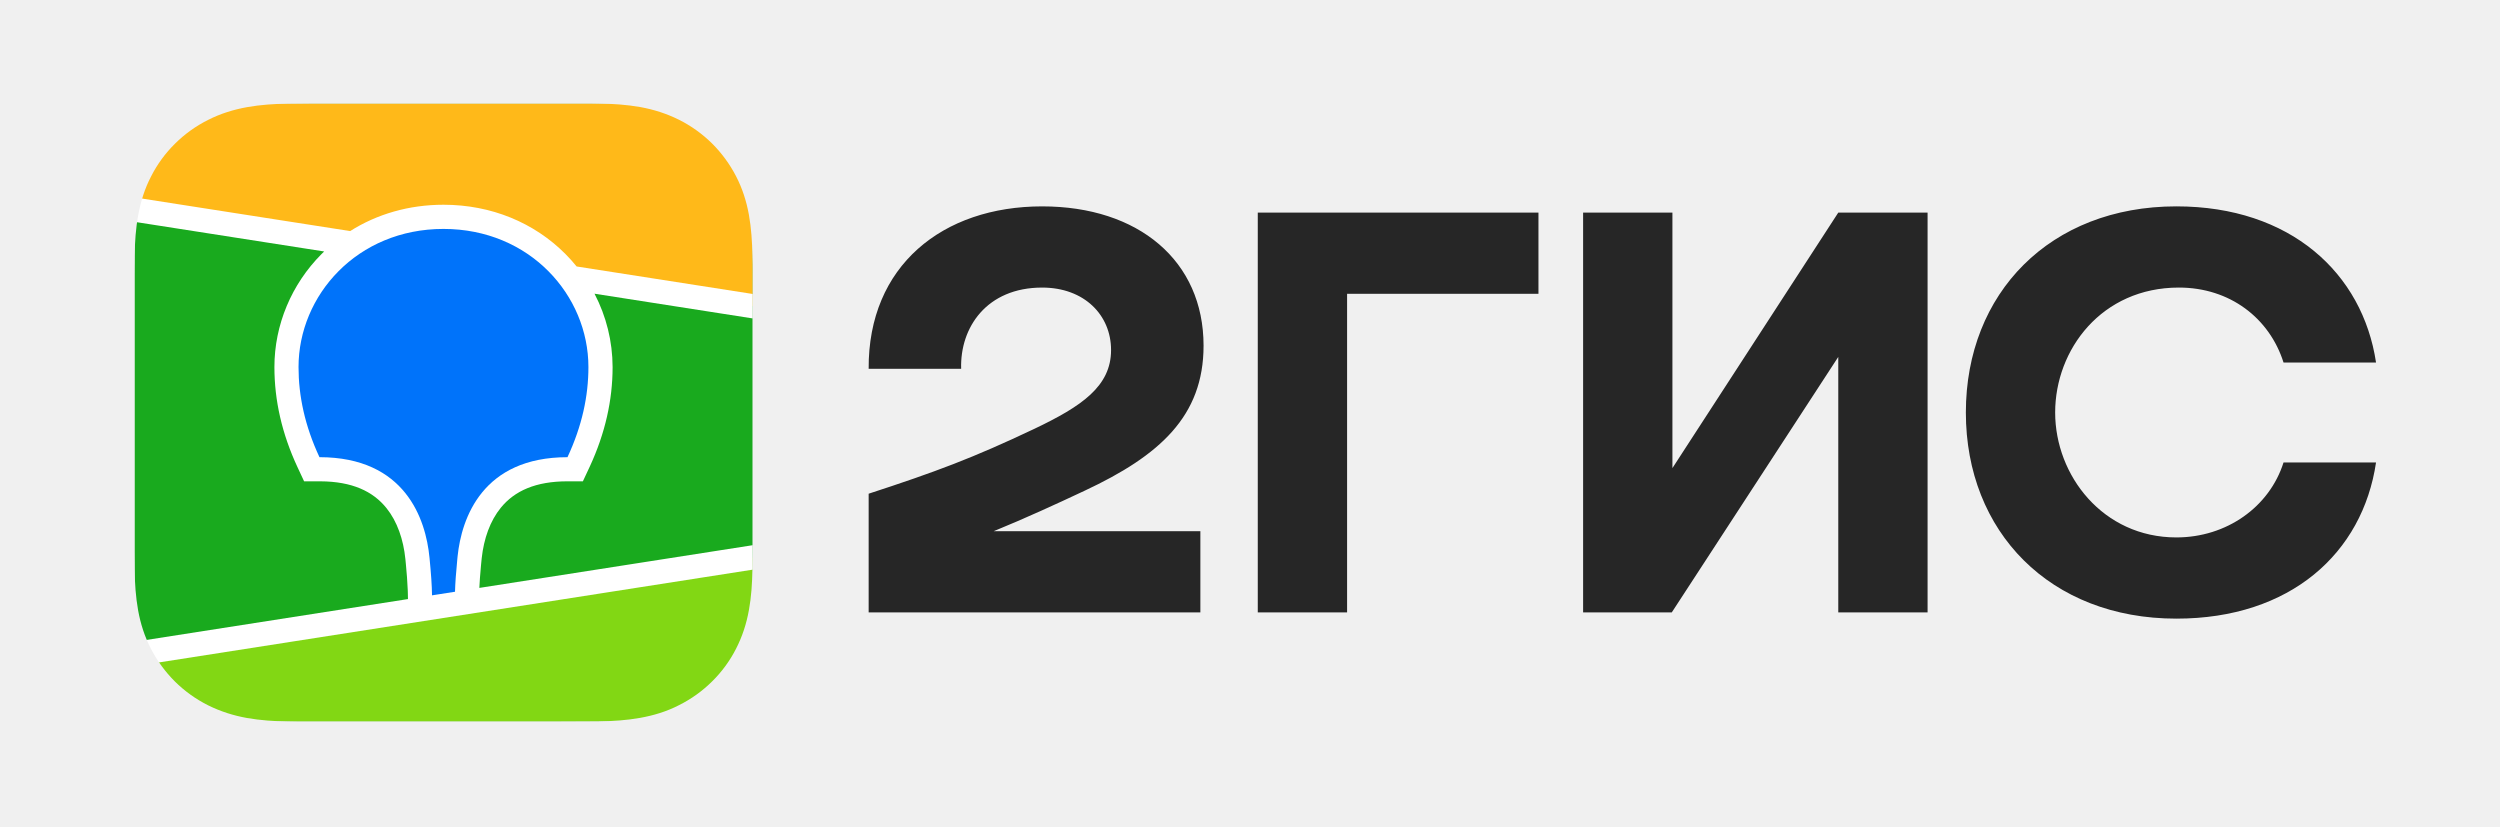
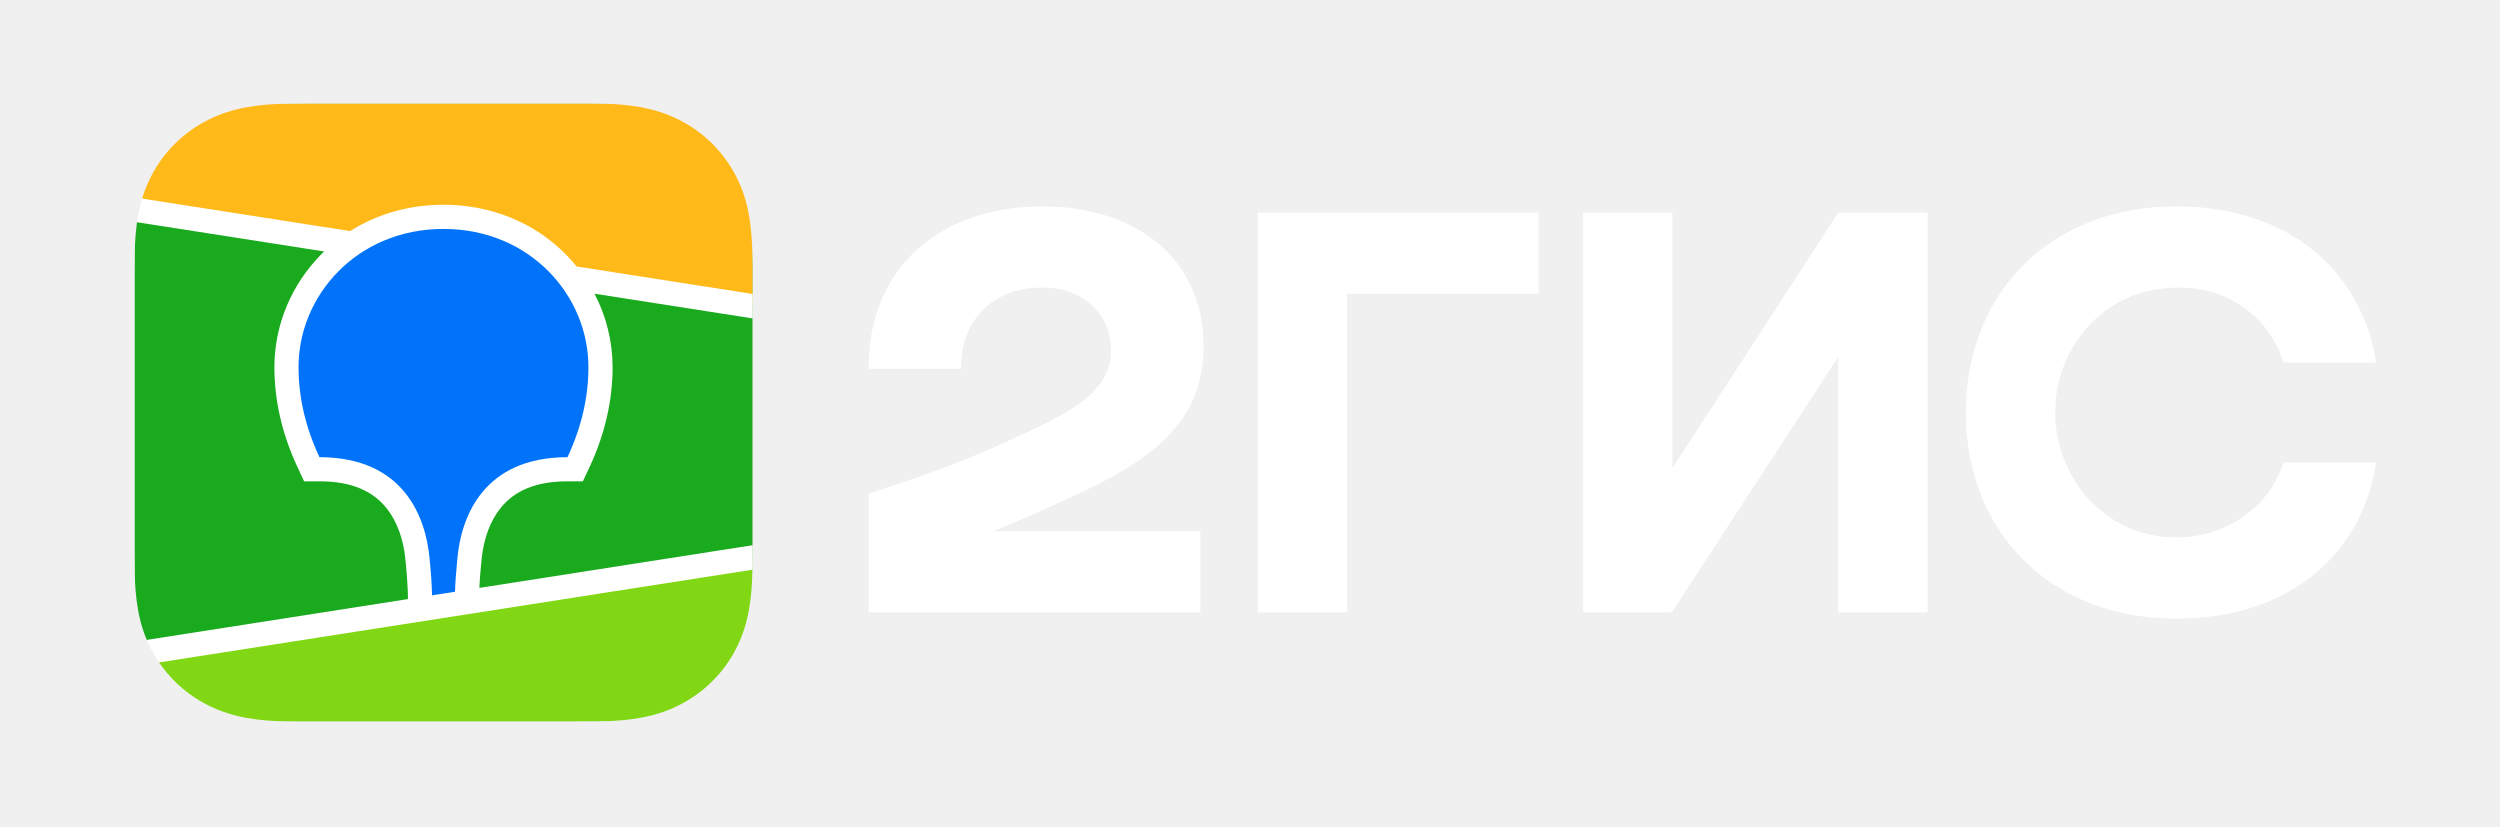
<svg xmlns="http://www.w3.org/2000/svg" width="242" height="80" fill="none" viewBox="0 0 242 80">
  <g clip-path="url(#a)">
    <mask id="b" width="60" height="60" x="13" y="10" maskUnits="userSpaceOnUse" style="mask-type:luminance">
      <path fill="#fff" d="M57.998 69.834c1.323-.027 2.655-.11 3.959-.342 1.323-.24 2.562-.61 3.765-1.229a12.4 12.4 0 0 0 3.21-2.302 12.2 12.2 0 0 0 2.32-3.17c.611-1.193 1-2.404 1.24-3.716.24-1.294.315-2.607.342-3.92.019-.6.019-1.201.028-1.802V26.5c0-.6 0-1.202-.028-1.802-.027-1.304-.11-2.626-.342-3.92-.24-1.312-.629-2.533-1.24-3.716a12.8 12.8 0 0 0-2.32-3.17 12.6 12.6 0 0 0-3.21-2.302c-1.212-.6-2.442-.99-3.765-1.23-1.304-.23-2.636-.314-3.959-.341-.25 0-.5-.01-.906-.019H30.435l-2.553.028c-1.322.027-2.654.11-3.959.342-1.322.24-2.561.62-3.764 1.23a12.4 12.4 0 0 0-3.21 2.3 12.2 12.2 0 0 0-2.321 3.171c-.62 1.193-.999 2.404-1.24 3.716-.25 1.294-.323 2.607-.36 3.92-.019.6-.019 1.201-.028 1.802v26.853q0 .901.028 1.803c.027 1.303.11 2.625.342 3.919.24 1.313.629 2.533 1.24 3.716a12.8 12.8 0 0 0 2.321 3.17c.934.925 2.026 1.71 3.21 2.302 1.211.601 2.441.99 3.764 1.23 1.304.23 2.636.314 3.959.342.25 0 .5.009.906.018h25.242l3.968-.018z" />
    </mask>
    <g mask="url(#b)">
      <path fill="#19aa1e" d="M13 10h59.862v59.862H13z" />
      <path fill="#ffb919" fill-rule="evenodd" d="M13 10h59.862v19.642L13 20.29z" clip-rule="evenodd" />
      <path fill="#82d714" fill-rule="evenodd" d="m13 63.314 59.862-9.353v15.9H13z" clip-rule="evenodd" />
      <path fill="#fff" fill-rule="evenodd" d="m13 19.104 20.895 3.264c2.601-1.646 5.696-2.549 9.036-2.549 4.626 0 8.781 1.732 11.807 4.773q.573.576 1.08 1.202l17.044 2.663v2.367L57.548 28.43a15.4 15.4 0 0 1 1.752 7.098c0 3.207-.718 6.405-2.2 9.616l-.046.097-.63 1.35h-1.489c-3.075 0-5.115.92-6.449 2.55-1.047 1.28-1.652 3.005-1.856 4.888l-.006.059-.03.3-.013.131-.024.256q-.117 1.262-.157 2.134l26.462-4.134v2.367L13 64.496V62.13l26.491-4.14-.011-.531-.004-.15-.002-.077-.004-.118a45 45 0 0 0-.178-2.471l-.018-.19-.032-.33c-.19-1.892-.787-3.64-1.831-4.938-1.32-1.641-3.34-2.575-6.391-2.593h-1.583l-.63-1.35c-1.513-3.243-2.244-6.473-2.244-9.713 0-4.074 1.652-8.013 4.561-10.937a16 16 0 0 1 .255-.25L13 21.47z" clip-rule="evenodd" />
      <path fill="#0073fa" fill-rule="evenodd" d="M42.929 22.16c8.357 0 14.03 6.433 14.03 13.372 0 2.786-.608 5.685-2.026 8.724-8.224 0-10.254 5.889-10.638 9.594l-.024.247q-.195 1.984-.226 3.184l-2.227.348v-.072q-.015-1.258-.238-3.529l-.007-.066c-.355-3.698-2.342-9.707-10.649-9.707-1.418-3.038-2.026-5.937-2.026-8.723 0-6.94 5.673-13.372 14.03-13.372" clip-rule="evenodd" />
    </g>
-     <path fill="#262626" fill-rule="evenodd" d="M100.882 19.977c-9.633 0-16.857 5.744-16.796 15.72h8.954c-.124-3.99 2.47-7.86 7.842-7.86 4.075 0 6.669 2.66 6.669 6.047 0 3.507-2.84 5.442-7.41 7.619-5.99 2.842-9.571 4.172-16.055 6.288V59.28h32.11v-7.86H96.189c3.095-1.264 6.108-2.651 8.83-3.931 7.225-3.386 11.486-7.195 11.486-14.028 0-8.224-6.299-13.484-15.623-13.484m29.516 8.465h18.525v-7.86h-27.17V59.28h8.645zm31.492-7.86h-8.645V59.28h8.583l16.117-24.731V59.28h8.645V20.581h-8.645L161.89 45.312zM230 44.767h-8.954c-1.358 4.293-5.496 7.256-10.374 7.256-7.101 0-11.732-5.986-11.732-12.093s4.508-12.094 11.979-12.094c4.94 0 8.769 2.963 10.127 7.256H230c-1.297-8.647-8.275-15.116-19.328-15.116-12.226 0-20.377 8.404-20.377 19.954 0 11.549 8.151 19.954 20.377 19.954 11.053 0 18.031-6.35 19.328-15.117" clip-rule="evenodd" />
+     <path fill="#fff" fill-rule="evenodd" d="M100.882 19.977c-9.633 0-16.857 5.744-16.796 15.72h8.954c-.124-3.99 2.47-7.86 7.842-7.86 4.075 0 6.669 2.66 6.669 6.047 0 3.507-2.84 5.442-7.41 7.619-5.99 2.842-9.571 4.172-16.055 6.288V59.28h32.11v-7.86H96.189c3.095-1.264 6.108-2.651 8.83-3.931 7.225-3.386 11.486-7.195 11.486-14.028 0-8.224-6.299-13.484-15.623-13.484m29.516 8.465h18.525v-7.86h-27.17V59.28h8.645zm31.492-7.86h-8.645V59.28h8.583l16.117-24.731V59.28h8.645V20.581h-8.645L161.89 45.312zM230 44.767h-8.954c-1.358 4.293-5.496 7.256-10.374 7.256-7.101 0-11.732-5.986-11.732-12.093s4.508-12.094 11.979-12.094c4.94 0 8.769 2.963 10.127 7.256H230c-1.297-8.647-8.275-15.116-19.328-15.116-12.226 0-20.377 8.404-20.377 19.954 0 11.549 8.151 19.954 20.377 19.954 11.053 0 18.031-6.35 19.328-15.117" clip-rule="evenodd" />
  </g>
  <defs>
    <clipPath id="a">
      <path fill="#fff" d="M13 10h217v59.862H13z" />
    </clipPath>
  </defs>
</svg>
